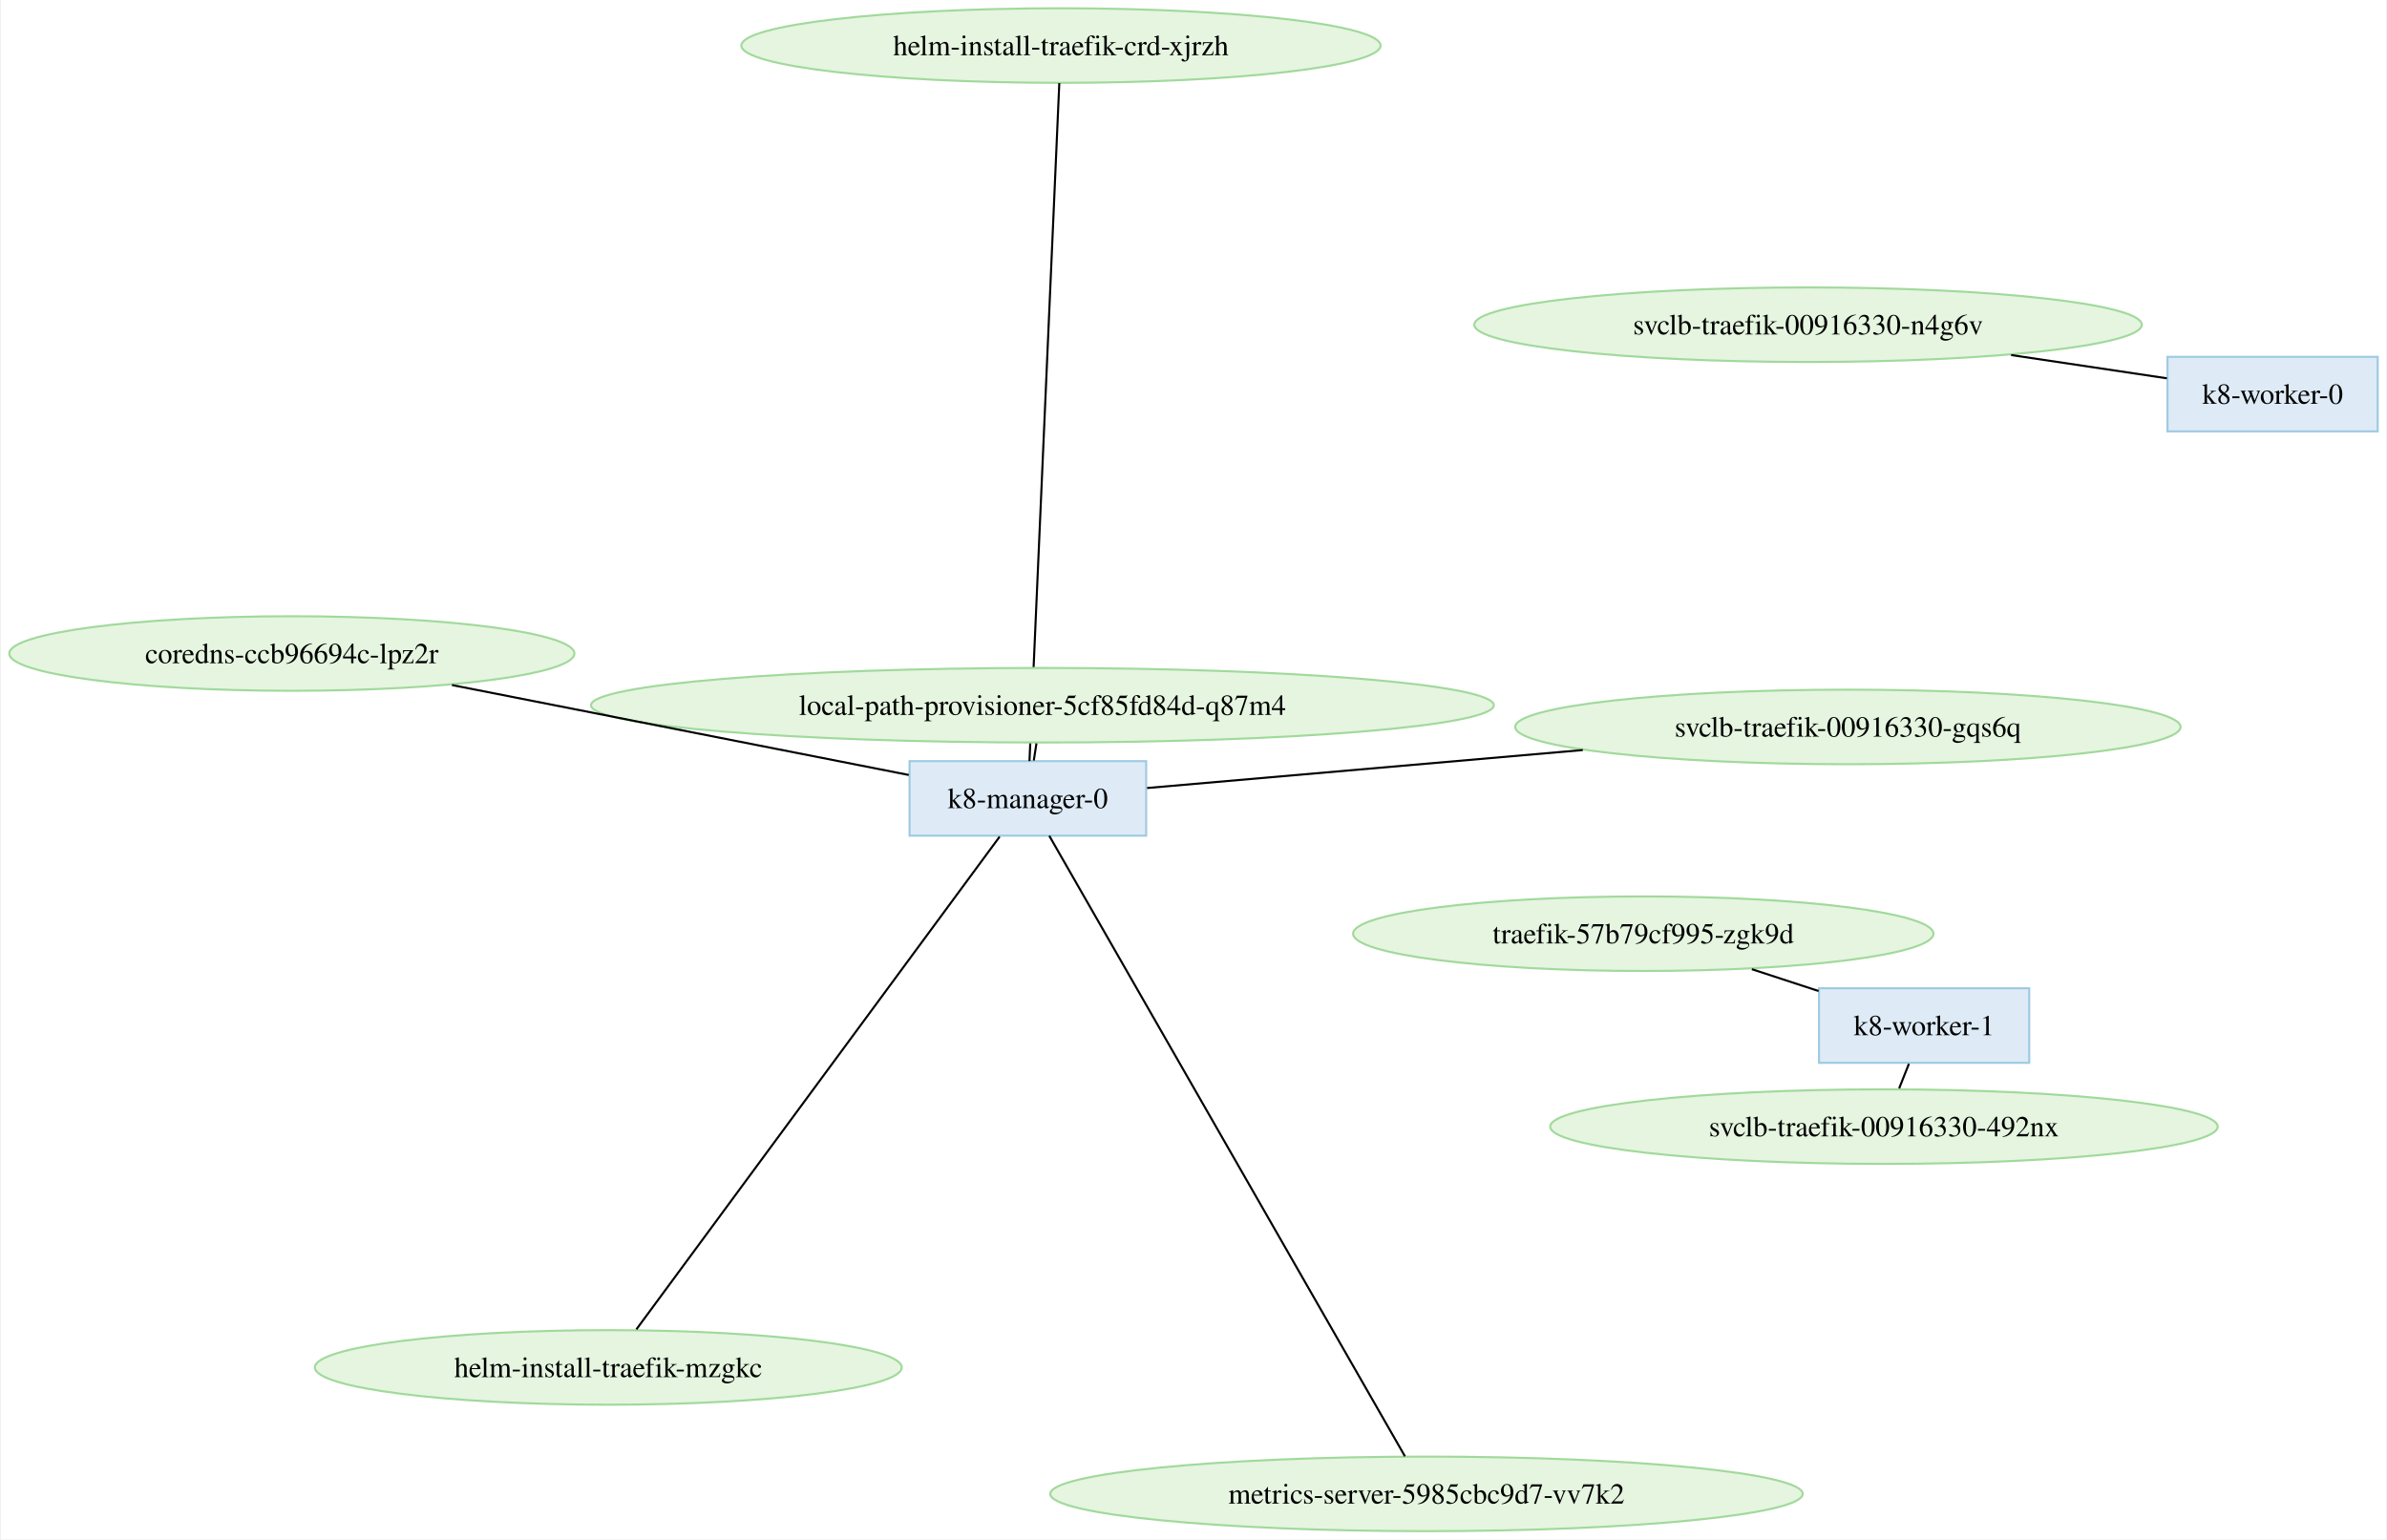
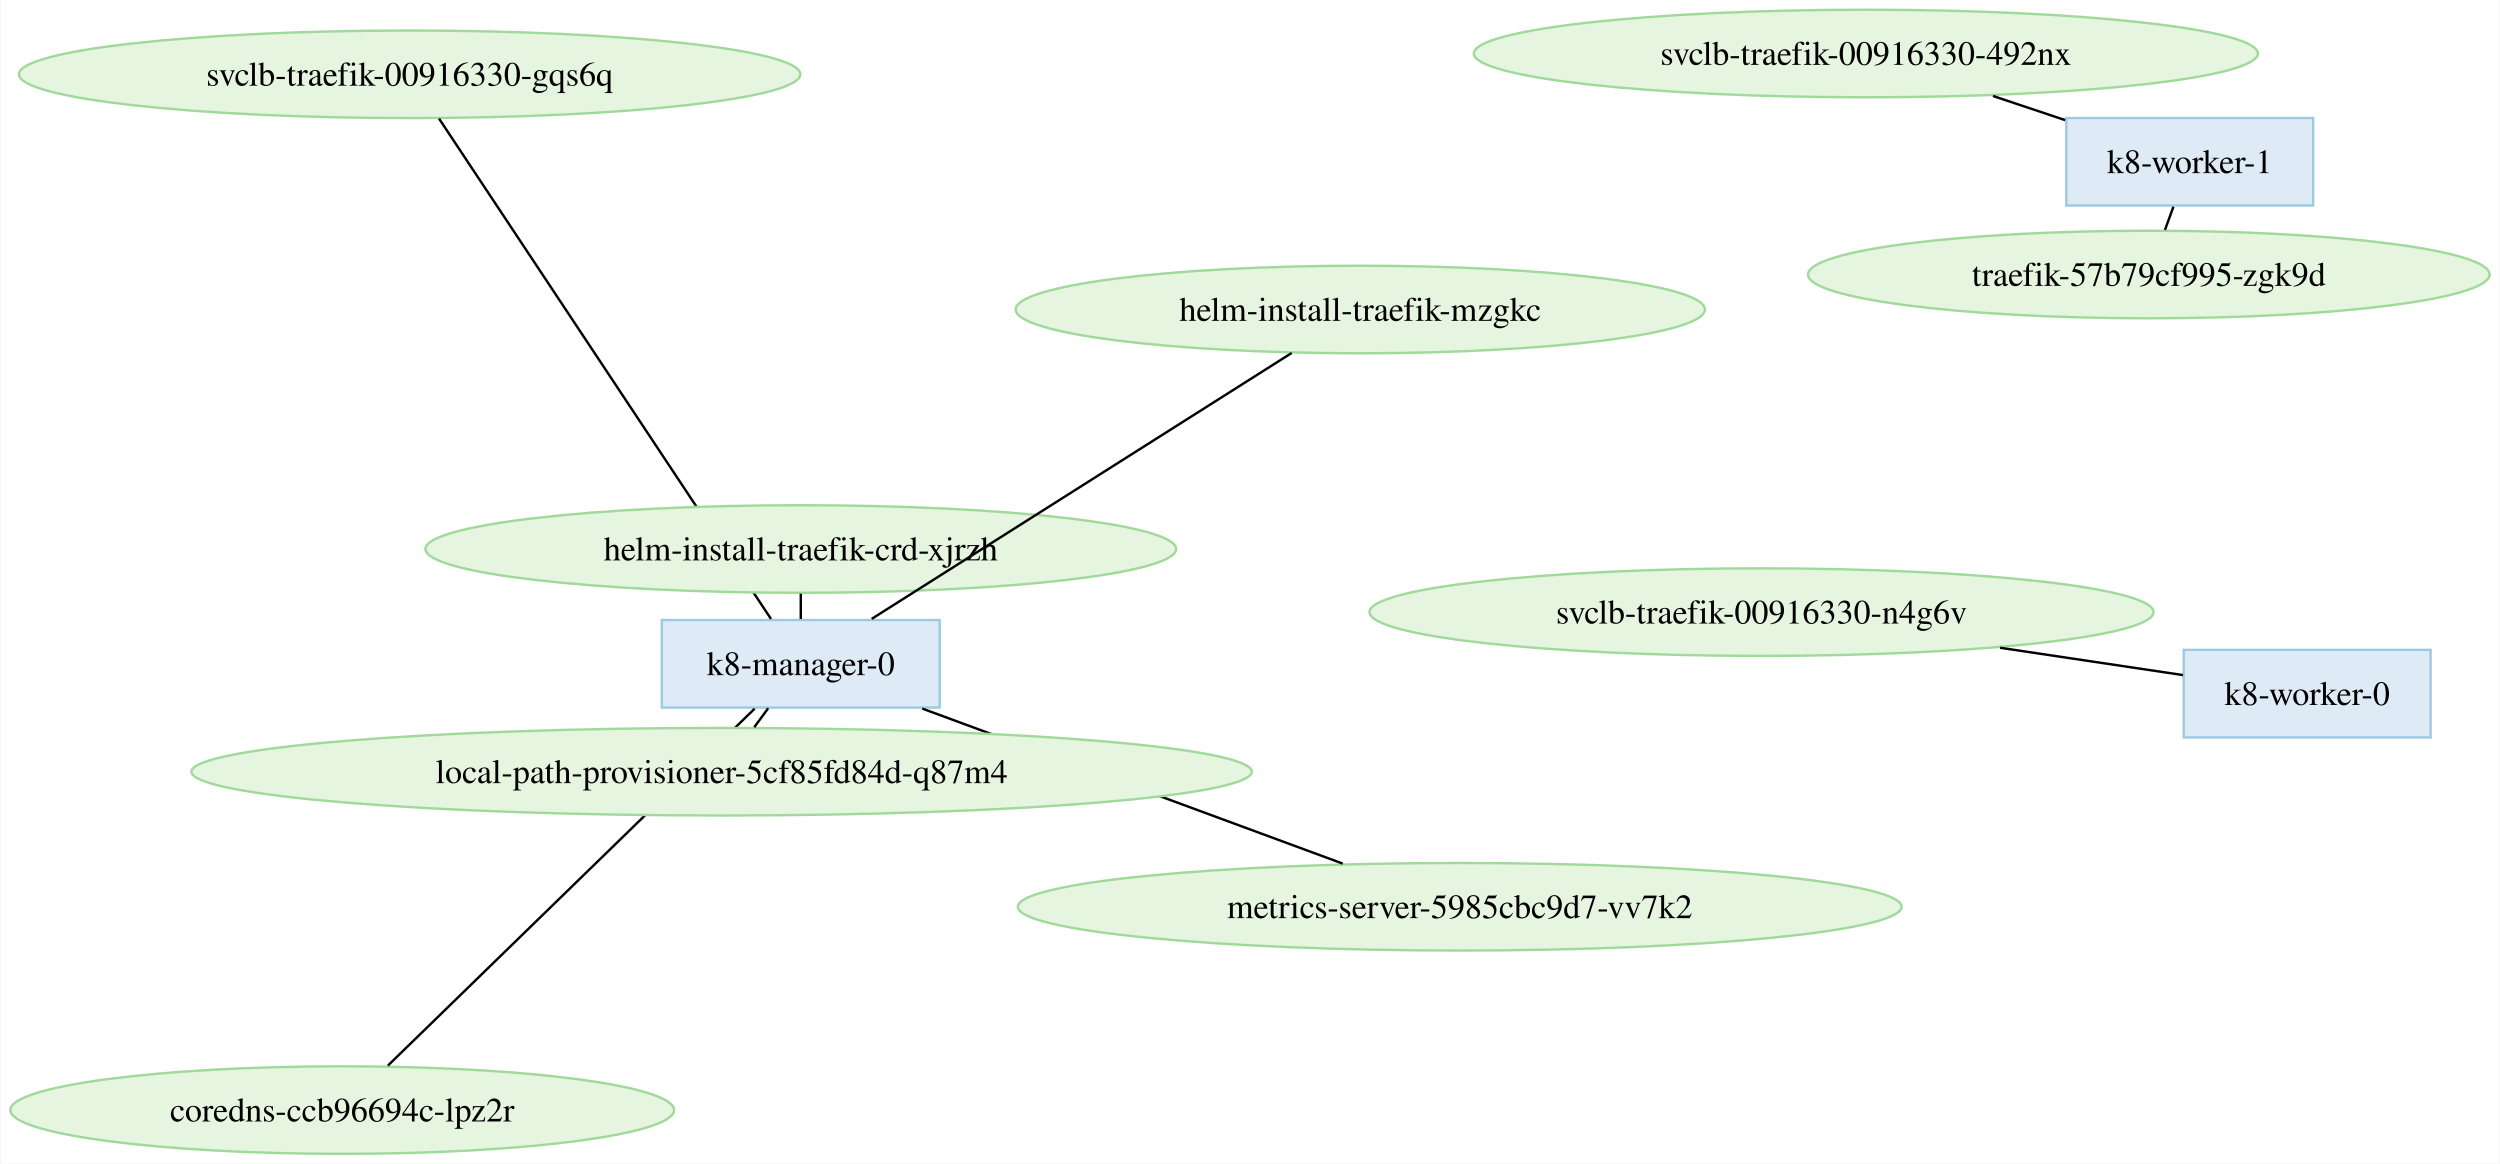
- <svg xmlns="http://www.w3.org/2000/svg" width="1152pt" height="743pt" viewBox="0.00 0.00 1151.69 743.43">
-   <g id="graph0" class="graph" transform="scale(1 1) rotate(0) translate(4 739.43)">
-     <polygon fill="white" stroke="none" points="-4,4 -4,-739.43 1147.69,-739.43 1147.69,4 -4,4" />
+ <svg xmlns="http://www.w3.org/2000/svg" width="1027pt" height="478pt" viewBox="0.00 0.00 1027.36 478.42">
+   <g id="graph0" class="graph" transform="scale(1 1) rotate(0) translate(4 474.42)">
+     <polygon fill="white" stroke="none" points="-4,4 -4,-474.42 1023.36,-474.42 1023.36,4 -4,4" />
    <g id="node1" class="node">
-       <polygon fill="#deebf7" stroke="#9ecae1" points="548.98,-371.86 434.73,-371.86 434.73,-335.86 548.98,-335.86 548.98,-371.86" />
-       <text text-anchor="middle" x="491.85" y="-349.18" font-family="Times,serif" font-size="14.00">k8-manager-0</text>
+       <ellipse fill="#e5f5e0" stroke="#a1d99b" cx="164.16" cy="-443.87" rx="160.64" ry="18" />
+       <text text-anchor="middle" x="164.16" y="-439.2" font-family="Times,serif" font-size="14.00">svclb-traefik-00916330-gqs6q</text>
    </g>
    <g id="node2" class="node">
-       <ellipse fill="#e5f5e0" stroke="#a1d99b" cx="507.84" cy="-717.43" rx="154.33" ry="18" />
-       <text text-anchor="middle" x="507.84" y="-712.76" font-family="Times,serif" font-size="14.00">helm-install-traefik-crd-xjrzh</text>
+       <polygon fill="#deebf7" stroke="#9ecae1" points="382.09,-219.49 267.84,-219.49 267.84,-183.49 382.09,-183.49 382.09,-219.49" />
+       <text text-anchor="middle" x="324.96" y="-196.82" font-family="Times,serif" font-size="14.00">k8-manager-0</text>
    </g>
    <g id="edge1" class="edge">
-       <path fill="none" stroke="black" d="M492.64,-371.89C495.37,-433.79 504.31,-637.23 507.04,-699.29" />
+       <path fill="none" stroke="black" d="M176.24,-425.66C206.05,-380.74 282.79,-265.06 312.74,-219.92" />
    </g>
    <g id="node3" class="node">
-       <ellipse fill="#e5f5e0" stroke="#a1d99b" cx="289.26" cy="-79.07" rx="141.7" ry="18" />
-       <text text-anchor="middle" x="289.26" y="-74.39" font-family="Times,serif" font-size="14.00">helm-install-traefik-mzgkc</text>
+       <ellipse fill="#e5f5e0" stroke="#a1d99b" cx="595.93" cy="-101.59" rx="181.68" ry="18" />
+       <text text-anchor="middle" x="595.93" y="-96.92" font-family="Times,serif" font-size="14.00">metrics-server-5985cbc9d7-vv7k2</text>
    </g>
    <g id="edge2" class="edge">
-       <path fill="none" stroke="black" d="M478.24,-335.4C441.34,-285.34 339.65,-147.41 302.81,-97.44" />
+       <path fill="none" stroke="black" d="M547.8,-119.34C499.14,-137.28 424.26,-164.89 374.94,-183.07" />
    </g>
    <g id="node4" class="node">
-       <ellipse fill="#e5f5e0" stroke="#a1d99b" cx="498.89" cy="-398.86" rx="217.98" ry="18" />
-       <text text-anchor="middle" x="498.89" y="-394.19" font-family="Times,serif" font-size="14.00">local-path-provisioner-5cf85fd84d-q87m4</text>
+       <ellipse fill="#e5f5e0" stroke="#a1d99b" cx="762.9" cy="-452.42" rx="161.17" ry="18" />
+       <text text-anchor="middle" x="762.9" y="-447.75" font-family="Times,serif" font-size="14.00">svclb-traefik-00916330-492nx</text>
+     </g>
+     <g id="node5" class="node">
+       <polygon fill="#deebf7" stroke="#9ecae1" points="946.81,-425.91 845.31,-425.91 845.31,-389.91 946.81,-389.91 946.81,-425.91" />
+       <text text-anchor="middle" x="896.06" y="-403.24" font-family="Times,serif" font-size="14.00">k8-worker-1</text>
    </g>
    <g id="edge3" class="edge">
-       <path fill="none" stroke="black" d="M494.72,-372.16C495.14,-374.89 495.58,-377.7 496.01,-380.43" />
+       <path fill="none" stroke="black" d="M815.15,-434.96C824.91,-431.69 835.1,-428.29 844.84,-425.03" />
    </g>
-     <g id="node5" class="node">
-       <ellipse fill="#e5f5e0" stroke="#a1d99b" cx="684.35" cy="-18" rx="181.68" ry="18" />
-       <text text-anchor="middle" x="684.35" y="-13.32" font-family="Times,serif" font-size="14.00">metrics-server-5985cbc9d7-vv7k2</text>
+     <g id="node6" class="node">
+       <ellipse fill="#e5f5e0" stroke="#a1d99b" cx="324.99" cy="-248.69" rx="154.33" ry="18" />
+       <text text-anchor="middle" x="324.99" y="-244.02" font-family="Times,serif" font-size="14.00">helm-install-traefik-crd-xjrzh</text>
    </g>
    <g id="edge4" class="edge">
-       <path fill="none" stroke="black" d="M502.2,-335.8C535.63,-277.48 640.45,-94.59 673.95,-36.15" />
+       <path fill="none" stroke="black" d="M324.98,-230.31C324.98,-226.89 324.98,-223.32 324.98,-219.91" />
    </g>
-     <g id="node6" class="node">
-       <ellipse fill="#e5f5e0" stroke="#a1d99b" cx="887.85" cy="-388.37" rx="160.64" ry="18" />
-       <text text-anchor="middle" x="887.85" y="-383.7" font-family="Times,serif" font-size="14.00">svclb-traefik-00916330-gqs6q</text>
+     <g id="node7" class="node">
+       <ellipse fill="#e5f5e0" stroke="#a1d99b" cx="136.44" cy="-18" rx="136.44" ry="18" />
+       <text text-anchor="middle" x="136.44" y="-13.32" font-family="Times,serif" font-size="14.00">coredns-ccb96694c-lpz2r</text>
    </g>
    <g id="edge5" class="edge">
-       <path fill="none" stroke="black" d="M549.43,-358.88C604.35,-363.66 688.95,-371.04 759.83,-377.22" />
+       <path fill="none" stroke="black" d="M155.2,-36.27C191.25,-71.35 269.79,-147.79 305.99,-183.03" />
    </g>
-     <g id="node7" class="node">
-       <ellipse fill="#e5f5e0" stroke="#a1d99b" cx="136.44" cy="-423.83" rx="136.44" ry="18" />
-       <text text-anchor="middle" x="136.44" y="-419.15" font-family="Times,serif" font-size="14.00">coredns-ccb96694c-lpz2r</text>
+     <g id="node8" class="node">
+       <ellipse fill="#e5f5e0" stroke="#a1d99b" cx="720" cy="-222.74" rx="161.17" ry="18" />
+       <text text-anchor="middle" x="720" y="-218.06" font-family="Times,serif" font-size="14.00">svclb-traefik-00916330-n4g6v</text>
+     </g>
+     <g id="node9" class="node">
+       <polygon fill="#deebf7" stroke="#9ecae1" points="995.09,-207.22 893.59,-207.22 893.59,-171.22 995.09,-171.22 995.09,-207.22" />
+       <text text-anchor="middle" x="944.34" y="-184.54" font-family="Times,serif" font-size="14.00">k8-worker-0</text>
    </g>
    <g id="edge6" class="edge">
-       <path fill="none" stroke="black" d="M434.35,-365.18C374.43,-376.97 280.18,-395.53 213.77,-408.6" />
+       <path fill="none" stroke="black" d="M818.08,-208.08C844.01,-204.21 870.97,-200.18 893.29,-196.85" />
    </g>
-     <g id="node8" class="node">
-       <ellipse fill="#e5f5e0" stroke="#a1d99b" cx="789.03" cy="-288.52" rx="140.12" ry="18" />
-       <text text-anchor="middle" x="789.03" y="-283.85" font-family="Times,serif" font-size="14.00">traefik-57b79cf995-zgk9d</text>
-     </g>
-     <g id="node9" class="node">
-       <polygon fill="#deebf7" stroke="#9ecae1" points="975.41,-262.17 873.91,-262.17 873.91,-226.17 975.41,-226.17 975.41,-262.17" />
-       <text text-anchor="middle" x="924.66" y="-239.5" font-family="Times,serif" font-size="14.00">k8-worker-1</text>
+     <g id="node10" class="node">
+       <ellipse fill="#e5f5e0" stroke="#a1d99b" cx="879.24" cy="-361.55" rx="140.12" ry="18" />
+       <text text-anchor="middle" x="879.24" y="-356.88" font-family="Times,serif" font-size="14.00">traefik-57b79cf995-zgk9d</text>
    </g>
    <g id="edge7" class="edge">
-       <path fill="none" stroke="black" d="M841.47,-271.38C852.05,-267.92 863.17,-264.28 873.7,-260.84" />
+       <path fill="none" stroke="black" d="M885.88,-379.88C887.02,-383.01 888.21,-386.28 889.35,-389.42" />
    </g>
-     <g id="node10" class="node">
-       <ellipse fill="#e5f5e0" stroke="#a1d99b" cx="905.26" cy="-195.36" rx="161.17" ry="18" />
-       <text text-anchor="middle" x="905.26" y="-190.68" font-family="Times,serif" font-size="14.00">svclb-traefik-00916330-492nx</text>
+     <g id="node11" class="node">
+       <ellipse fill="#e5f5e0" stroke="#a1d99b" cx="555.03" cy="-347.17" rx="141.7" ry="18" />
+       <text text-anchor="middle" x="555.03" y="-342.49" font-family="Times,serif" font-size="14.00">helm-install-traefik-mzgkc</text>
    </g>
    <g id="edge8" class="edge">
-       <path fill="none" stroke="black" d="M917.33,-225.72C915.78,-221.83 914.15,-217.73 912.6,-213.84" />
-     </g>
-     <g id="node11" class="node">
-       <ellipse fill="#e5f5e0" stroke="#a1d99b" cx="868.6" cy="-582.62" rx="161.17" ry="18" />
-       <text text-anchor="middle" x="868.6" y="-577.95" font-family="Times,serif" font-size="14.00">svclb-traefik-00916330-n4g6v</text>
+       <path fill="none" stroke="black" d="M526.82,-329.3C482.9,-301.5 398.63,-248.14 354.13,-219.96" />
    </g>
    <g id="node12" class="node">
-       <polygon fill="#deebf7" stroke="#9ecae1" points="1143.69,-567.11 1042.19,-567.11 1042.19,-531.11 1143.69,-531.11 1143.69,-567.11" />
-       <text text-anchor="middle" x="1092.94" y="-544.43" font-family="Times,serif" font-size="14.00">k8-worker-0</text>
+       <ellipse fill="#e5f5e0" stroke="#a1d99b" cx="292.44" cy="-157.12" rx="217.98" ry="18" />
+       <text text-anchor="middle" x="292.44" y="-152.44" font-family="Times,serif" font-size="14.00">local-path-provisioner-5cf85fd84d-q87m4</text>
    </g>
    <g id="edge9" class="edge">
-       <path fill="none" stroke="black" d="M966.67,-567.97C992.61,-564.1 1019.57,-560.07 1041.88,-556.74" />
+       <path fill="none" stroke="black" d="M305.86,-175.42C307.75,-178 309.69,-180.65 311.58,-183.23" />
    </g>
  </g>
</svg>
